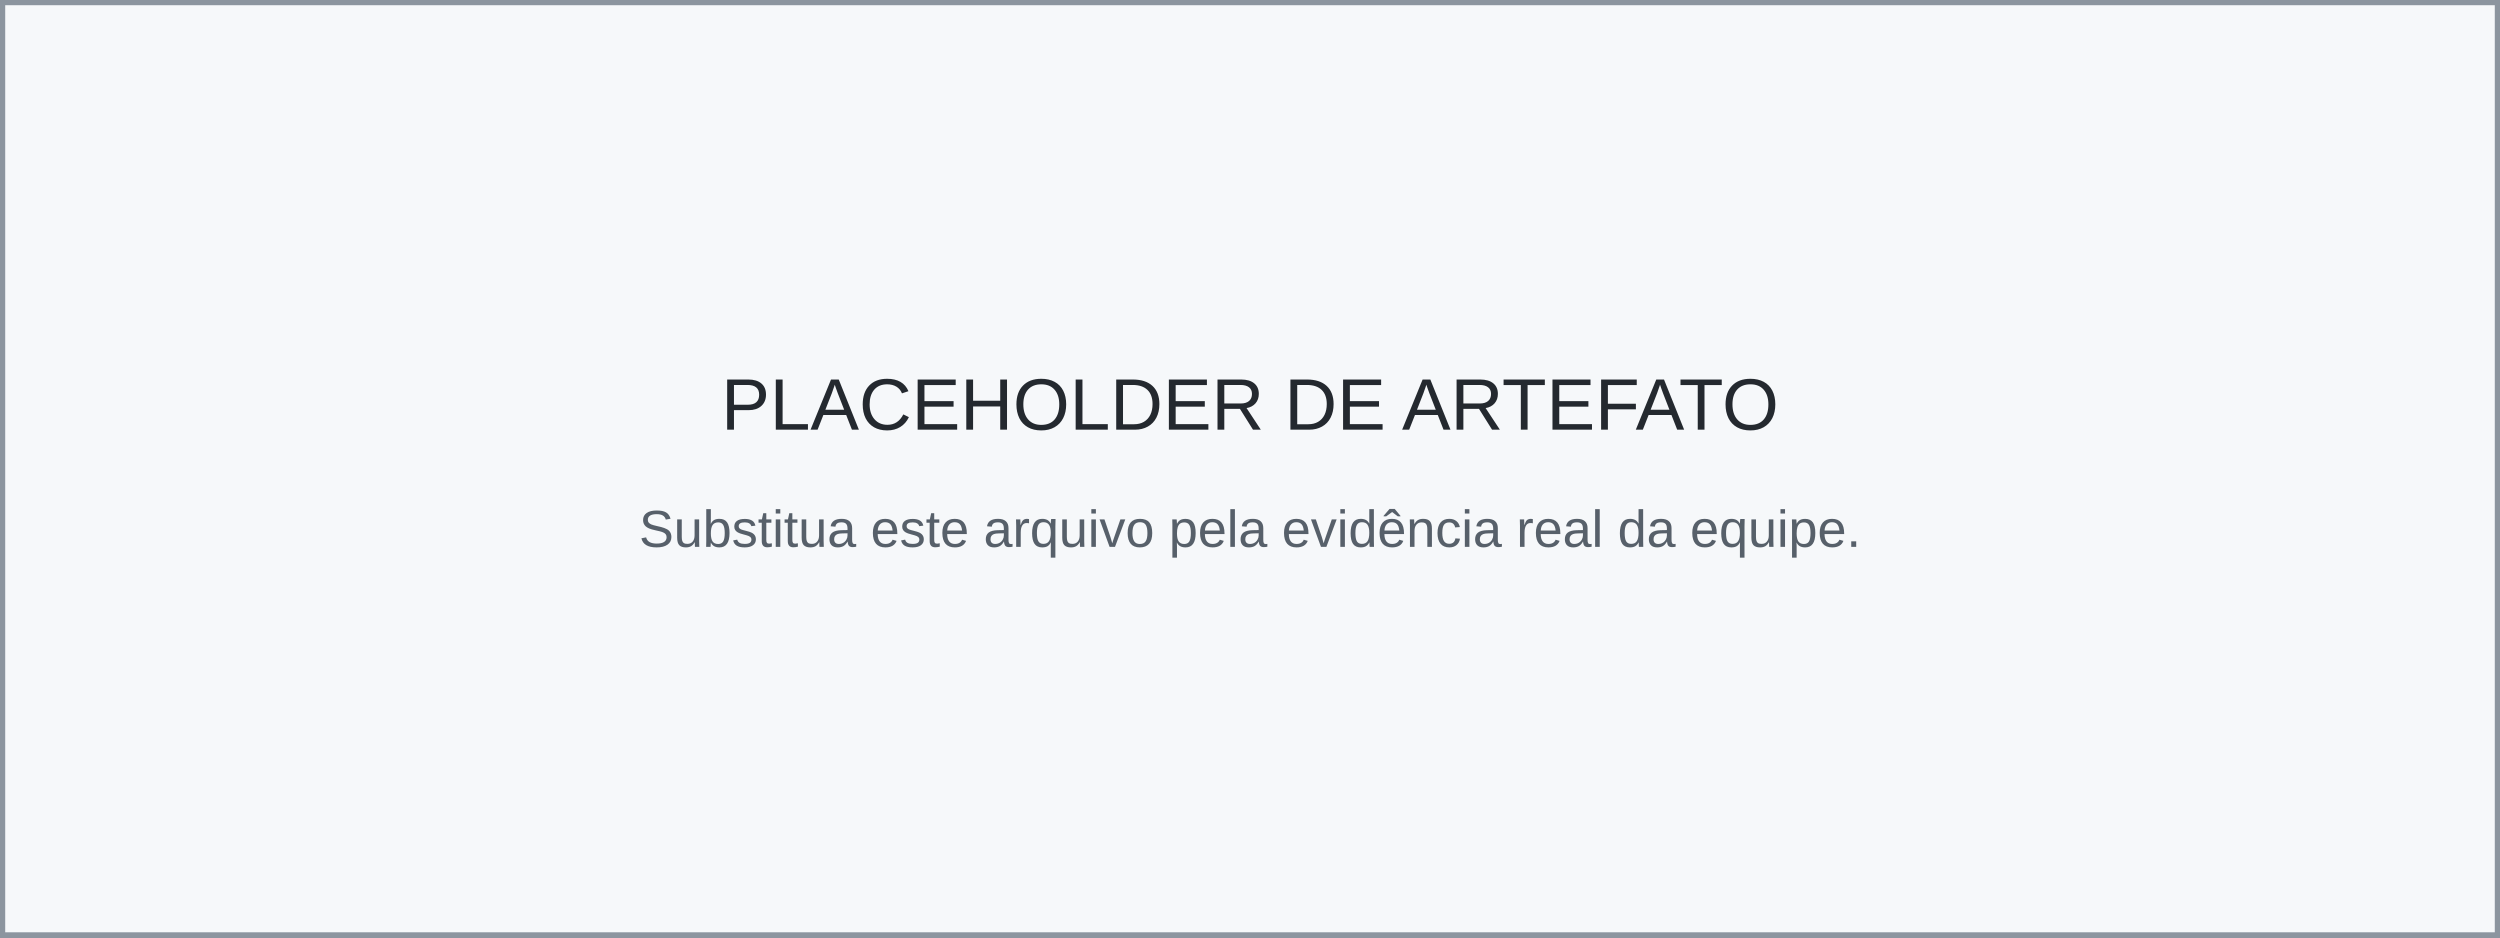
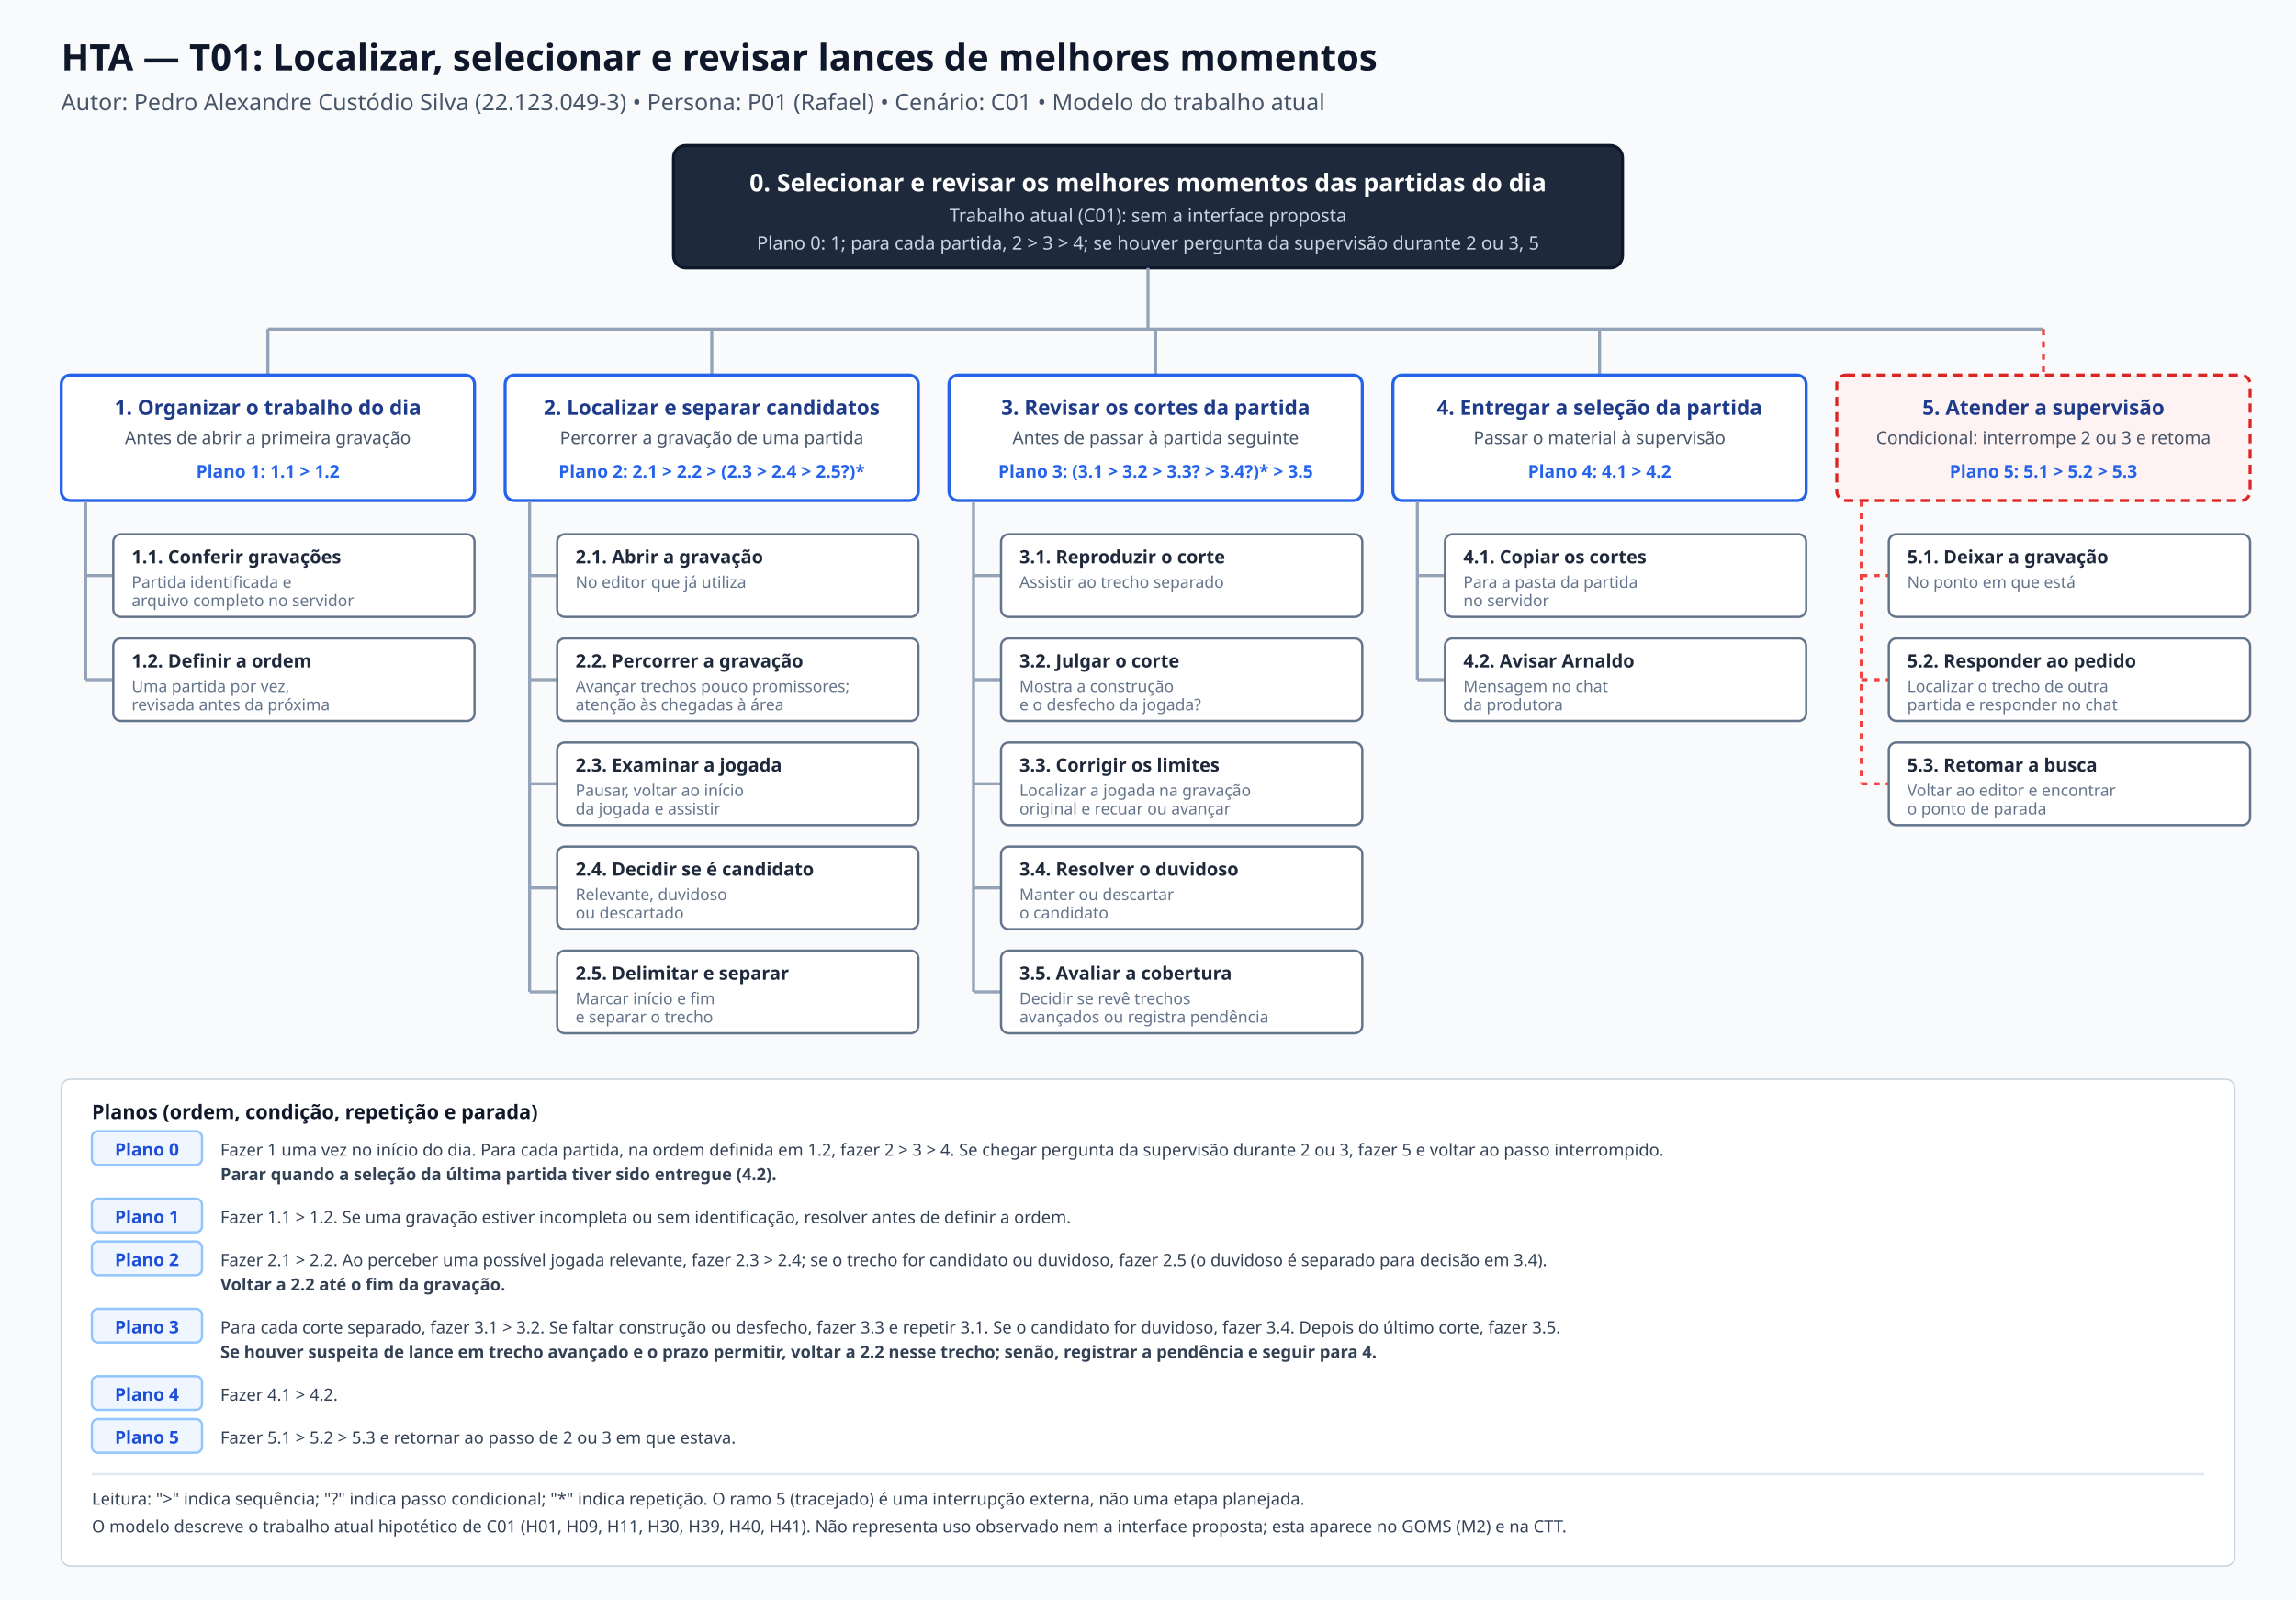
- <svg xmlns="http://www.w3.org/2000/svg" width="960" height="360" viewBox="0 0 960 360">
-   <rect width="100%" height="100%" fill="#f6f8fa" stroke="#8c959f" stroke-width="4" />
-   <text x="480" y="165" text-anchor="middle" font-family="Arial, sans-serif" font-size="28" fill="#24292f">PLACEHOLDER DE ARTEFATO</text>
-   <text x="480" y="210" text-anchor="middle" font-family="Arial, sans-serif" font-size="20" fill="#57606a">Substitua este arquivo pela evidência real da equipe.</text>
+ <svg xmlns="http://www.w3.org/2000/svg" width="1500" height="1045" viewBox="0 0 1500 1045" role="img" aria-labelledby="title desc">
+   <defs>
+     <style>
+       .bg { fill: #f8fafc; }
+       .title { font-family: 'Segoe UI', system-ui, -apple-system, sans-serif; font-size: 24px; font-weight: 700; fill: #0f172a; }
+       .subtitle { font-family: 'Segoe UI', system-ui, -apple-system, sans-serif; font-size: 15px; fill: #475569; }
+       .node-root { fill: #1e293b; stroke: #0f172a; stroke-width: 2; }
+       .node-root-txt { font-family: 'Segoe UI', system-ui, -apple-system, sans-serif; font-size: 16px; font-weight: 700; fill: #ffffff; text-anchor: middle; }
+       .node-root-sub { font-family: 'Segoe UI', system-ui, -apple-system, sans-serif; font-size: 12px; fill: #cbd5e1; text-anchor: middle; }
+       .node-lvl1 { fill: #ffffff; stroke: #2563eb; stroke-width: 2; }
+       .node-lvl1-alert { fill: #fef2f2; stroke: #dc2626; stroke-width: 2; stroke-dasharray: 6 4; }
+       .node-lvl1-title { font-family: 'Segoe UI', system-ui, -apple-system, sans-serif; font-size: 13.5px; font-weight: 700; fill: #1e3a8a; text-anchor: middle; }
+       .node-lvl1-sub { font-family: 'Segoe UI', system-ui, -apple-system, sans-serif; font-size: 11.5px; fill: #475569; text-anchor: middle; }
+       .node-lvl1-plan { font-family: 'Segoe UI', system-ui, -apple-system, sans-serif; font-size: 11.5px; font-weight: 600; fill: #2563eb; text-anchor: middle; }
+       .node-lvl2 { fill: #ffffff; stroke: #64748b; stroke-width: 1.5; }
+       .node-lvl2-title { font-family: 'Segoe UI', system-ui, -apple-system, sans-serif; font-size: 12px; font-weight: 600; fill: #1e293b; }
+       .node-lvl2-sub { font-family: 'Segoe UI', system-ui, -apple-system, sans-serif; font-size: 10.5px; fill: #64748b; }
+       .line { stroke: #94a3b8; stroke-width: 2; fill: none; }
+       .line-alert { stroke: #ef4444; stroke-width: 2; stroke-dasharray: 4 4; fill: none; }
+       .legend-box { fill: #ffffff; stroke: #cbd5e1; stroke-width: 1; }
+       .legend-head { font-family: 'Segoe UI', system-ui, -apple-system, sans-serif; font-size: 13px; font-weight: 700; fill: #0f172a; }
+       .legend-txt { font-family: 'Segoe UI', system-ui, -apple-system, sans-serif; font-size: 11px; fill: #334155; }
+       .plan-box { fill: #eff6ff; stroke: #93c5fd; stroke-width: 1.5; }
+       .plan-txt { font-family: 'Segoe UI', system-ui, -apple-system, sans-serif; font-size: 11.5px; font-weight: 600; fill: #1d4ed8; text-anchor: middle; }
+     </style>
+   </defs>
+   <rect width="1500" height="1045" class="bg" />
+   <text x="40" y="46" class="title">HTA — T01: Localizar, selecionar e revisar lances de melhores momentos</text>
+   <text x="40" y="72" class="subtitle">Autor: Pedro Alexandre Custódio Silva (22.123.049-3) • Persona: P01 (Rafael) • Cenário: C01 • Modelo do trabalho atual</text>
+   <g transform="translate(440.0, 95)">
+     <rect width="620" height="80" rx="8" class="node-root" />
+     <text x="310.0" y="30" class="node-root-txt">0. Selecionar e revisar os melhores momentos das partidas do dia</text>
+     <text x="310.0" y="50" class="node-root-sub">Trabalho atual (C01): sem a interface proposta</text>
+     <text x="310.0" y="68" class="node-root-sub" fill="#93c5fd">Plano 0: 1; para cada partida, 2 &gt; 3 &gt; 4; se houver pergunta da supervisão durante 2 ou 3, 5</text>
+   </g>
+   <path d="M 750.0 175 L 750.0 215" class="line" />
+   <path d="M 175.0 215 L 1335.0 215" class="line" />
+   <path d="M 175.0 215 L 175.0 245" class="line" />
+   <path d="M 465.0 215 L 465.0 245" class="line" />
+   <path d="M 755.0 215 L 755.0 245" class="line" />
+   <path d="M 1045.0 215 L 1045.0 245" class="line" />
+   <path d="M 1335.0 215 L 1335.0 245" class="line-alert" />
+   <g transform="translate(40, 245)">
+     <rect width="270" height="82" rx="6" class="node-lvl1" />
+     <text x="135.0" y="26" class="node-lvl1-title">1. Organizar o trabalho do dia</text>
+     <text x="135.0" y="45" class="node-lvl1-sub">Antes de abrir a primeira gravação</text>
+     <text x="135.0" y="67" class="node-lvl1-plan">Plano 1: 1.1 &gt; 1.2</text>
+   </g>
+   <path d="M 56 376.0 L 74 376.0" class="line" />
+   <g transform="translate(74, 349)">
+     <rect width="236" height="54" rx="5" class="node-lvl2" />
+     <text x="12" y="19" class="node-lvl2-title">1.1. Conferir gravações</text>
+     <text x="12" y="35" class="node-lvl2-sub">Partida identificada e</text>
+     <text x="12" y="47" class="node-lvl2-sub">arquivo completo no servidor</text>
+   </g>
+   <path d="M 56 444.0 L 74 444.0" class="line" />
+   <g transform="translate(74, 417)">
+     <rect width="236" height="54" rx="5" class="node-lvl2" />
+     <text x="12" y="19" class="node-lvl2-title">1.2. Definir a ordem</text>
+     <text x="12" y="35" class="node-lvl2-sub">Uma partida por vez,</text>
+     <text x="12" y="47" class="node-lvl2-sub">revisada antes da próxima</text>
+   </g>
+   <path d="M 56 327 L 56 444.0" class="line" />
+   <g transform="translate(330, 245)">
+     <rect width="270" height="82" rx="6" class="node-lvl1" />
+     <text x="135.0" y="26" class="node-lvl1-title">2. Localizar e separar candidatos</text>
+     <text x="135.0" y="45" class="node-lvl1-sub">Percorrer a gravação de uma partida</text>
+     <text x="135.0" y="67" class="node-lvl1-plan">Plano 2: 2.1 &gt; 2.2 &gt; (2.3 &gt; 2.4 &gt; 2.5?)*</text>
+   </g>
+   <path d="M 346 376.0 L 364 376.0" class="line" />
+   <g transform="translate(364, 349)">
+     <rect width="236" height="54" rx="5" class="node-lvl2" />
+     <text x="12" y="19" class="node-lvl2-title">2.1. Abrir a gravação</text>
+     <text x="12" y="35" class="node-lvl2-sub">No editor que já utiliza</text>
+   </g>
+   <path d="M 346 444.0 L 364 444.0" class="line" />
+   <g transform="translate(364, 417)">
+     <rect width="236" height="54" rx="5" class="node-lvl2" />
+     <text x="12" y="19" class="node-lvl2-title">2.2. Percorrer a gravação</text>
+     <text x="12" y="35" class="node-lvl2-sub">Avançar trechos pouco promissores;</text>
+     <text x="12" y="47" class="node-lvl2-sub">atenção às chegadas à área</text>
+   </g>
+   <path d="M 346 512.0 L 364 512.0" class="line" />
+   <g transform="translate(364, 485)">
+     <rect width="236" height="54" rx="5" class="node-lvl2" />
+     <text x="12" y="19" class="node-lvl2-title">2.3. Examinar a jogada</text>
+     <text x="12" y="35" class="node-lvl2-sub">Pausar, voltar ao início</text>
+     <text x="12" y="47" class="node-lvl2-sub">da jogada e assistir</text>
+   </g>
+   <path d="M 346 580.0 L 364 580.0" class="line" />
+   <g transform="translate(364, 553)">
+     <rect width="236" height="54" rx="5" class="node-lvl2" />
+     <text x="12" y="19" class="node-lvl2-title">2.4. Decidir se é candidato</text>
+     <text x="12" y="35" class="node-lvl2-sub">Relevante, duvidoso</text>
+     <text x="12" y="47" class="node-lvl2-sub">ou descartado</text>
+   </g>
+   <path d="M 346 648.0 L 364 648.0" class="line" />
+   <g transform="translate(364, 621)">
+     <rect width="236" height="54" rx="5" class="node-lvl2" />
+     <text x="12" y="19" class="node-lvl2-title">2.5. Delimitar e separar</text>
+     <text x="12" y="35" class="node-lvl2-sub">Marcar início e fim</text>
+     <text x="12" y="47" class="node-lvl2-sub">e separar o trecho</text>
+   </g>
+   <path d="M 346 327 L 346 648.0" class="line" />
+   <g transform="translate(620, 245)">
+     <rect width="270" height="82" rx="6" class="node-lvl1" />
+     <text x="135.0" y="26" class="node-lvl1-title">3. Revisar os cortes da partida</text>
+     <text x="135.0" y="45" class="node-lvl1-sub">Antes de passar à partida seguinte</text>
+     <text x="135.0" y="67" class="node-lvl1-plan">Plano 3: (3.1 &gt; 3.2 &gt; 3.3? &gt; 3.4?)* &gt; 3.5</text>
+   </g>
+   <path d="M 636 376.0 L 654 376.0" class="line" />
+   <g transform="translate(654, 349)">
+     <rect width="236" height="54" rx="5" class="node-lvl2" />
+     <text x="12" y="19" class="node-lvl2-title">3.1. Reproduzir o corte</text>
+     <text x="12" y="35" class="node-lvl2-sub">Assistir ao trecho separado</text>
+   </g>
+   <path d="M 636 444.0 L 654 444.0" class="line" />
+   <g transform="translate(654, 417)">
+     <rect width="236" height="54" rx="5" class="node-lvl2" />
+     <text x="12" y="19" class="node-lvl2-title">3.2. Julgar o corte</text>
+     <text x="12" y="35" class="node-lvl2-sub">Mostra a construção</text>
+     <text x="12" y="47" class="node-lvl2-sub">e o desfecho da jogada?</text>
+   </g>
+   <path d="M 636 512.0 L 654 512.0" class="line" />
+   <g transform="translate(654, 485)">
+     <rect width="236" height="54" rx="5" class="node-lvl2" />
+     <text x="12" y="19" class="node-lvl2-title">3.3. Corrigir os limites</text>
+     <text x="12" y="35" class="node-lvl2-sub">Localizar a jogada na gravação</text>
+     <text x="12" y="47" class="node-lvl2-sub">original e recuar ou avançar</text>
+   </g>
+   <path d="M 636 580.0 L 654 580.0" class="line" />
+   <g transform="translate(654, 553)">
+     <rect width="236" height="54" rx="5" class="node-lvl2" />
+     <text x="12" y="19" class="node-lvl2-title">3.4. Resolver o duvidoso</text>
+     <text x="12" y="35" class="node-lvl2-sub">Manter ou descartar</text>
+     <text x="12" y="47" class="node-lvl2-sub">o candidato</text>
+   </g>
+   <path d="M 636 648.0 L 654 648.0" class="line" />
+   <g transform="translate(654, 621)">
+     <rect width="236" height="54" rx="5" class="node-lvl2" />
+     <text x="12" y="19" class="node-lvl2-title">3.5. Avaliar a cobertura</text>
+     <text x="12" y="35" class="node-lvl2-sub">Decidir se revê trechos</text>
+     <text x="12" y="47" class="node-lvl2-sub">avançados ou registra pendência</text>
+   </g>
+   <path d="M 636 327 L 636 648.0" class="line" />
+   <g transform="translate(910, 245)">
+     <rect width="270" height="82" rx="6" class="node-lvl1" />
+     <text x="135.0" y="26" class="node-lvl1-title">4. Entregar a seleção da partida</text>
+     <text x="135.0" y="45" class="node-lvl1-sub">Passar o material à supervisão</text>
+     <text x="135.0" y="67" class="node-lvl1-plan">Plano 4: 4.1 &gt; 4.2</text>
+   </g>
+   <path d="M 926 376.0 L 944 376.0" class="line" />
+   <g transform="translate(944, 349)">
+     <rect width="236" height="54" rx="5" class="node-lvl2" />
+     <text x="12" y="19" class="node-lvl2-title">4.1. Copiar os cortes</text>
+     <text x="12" y="35" class="node-lvl2-sub">Para a pasta da partida</text>
+     <text x="12" y="47" class="node-lvl2-sub">no servidor</text>
+   </g>
+   <path d="M 926 444.0 L 944 444.0" class="line" />
+   <g transform="translate(944, 417)">
+     <rect width="236" height="54" rx="5" class="node-lvl2" />
+     <text x="12" y="19" class="node-lvl2-title">4.2. Avisar Arnaldo</text>
+     <text x="12" y="35" class="node-lvl2-sub">Mensagem no chat</text>
+     <text x="12" y="47" class="node-lvl2-sub">da produtora</text>
+   </g>
+   <path d="M 926 327 L 926 444.0" class="line" />
+   <g transform="translate(1200, 245)">
+     <rect width="270" height="82" rx="6" class="node-lvl1-alert" />
+     <text x="135.0" y="26" class="node-lvl1-title" fill="#991b1b">5. Atender a supervisão</text>
+     <text x="135.0" y="45" class="node-lvl1-sub">Condicional: interrompe 2 ou 3 e retoma</text>
+     <text x="135.0" y="67" class="node-lvl1-plan" fill="#b91c1c">Plano 5: 5.1 &gt; 5.2 &gt; 5.3</text>
+   </g>
+   <path d="M 1216 376.0 L 1234 376.0" class="line-alert" />
+   <g transform="translate(1234, 349)">
+     <rect width="236" height="54" rx="5" class="node-lvl2" />
+     <text x="12" y="19" class="node-lvl2-title">5.1. Deixar a gravação</text>
+     <text x="12" y="35" class="node-lvl2-sub">No ponto em que está</text>
+   </g>
+   <path d="M 1216 444.0 L 1234 444.0" class="line-alert" />
+   <g transform="translate(1234, 417)">
+     <rect width="236" height="54" rx="5" class="node-lvl2" />
+     <text x="12" y="19" class="node-lvl2-title">5.2. Responder ao pedido</text>
+     <text x="12" y="35" class="node-lvl2-sub">Localizar o trecho de outra</text>
+     <text x="12" y="47" class="node-lvl2-sub">partida e responder no chat</text>
+   </g>
+   <path d="M 1216 512.0 L 1234 512.0" class="line-alert" />
+   <g transform="translate(1234, 485)">
+     <rect width="236" height="54" rx="5" class="node-lvl2" />
+     <text x="12" y="19" class="node-lvl2-title">5.3. Retomar a busca</text>
+     <text x="12" y="35" class="node-lvl2-sub">Voltar ao editor e encontrar</text>
+     <text x="12" y="47" class="node-lvl2-sub">o ponto de parada</text>
+   </g>
+   <path d="M 1216 327 L 1216 512.0" class="line-alert" />
+   <g transform="translate(40, 705)">
+     <rect width="1420" height="318" rx="6" class="legend-box" />
+     <text x="20" y="26" class="legend-head">Planos (ordem, condição, repetição e parada)</text>
+     <rect x="20" y="34" width="72" height="22" rx="4" class="plan-box" />
+     <text x="56" y="50" class="plan-txt">Plano 0</text>
+     <text x="104" y="50" class="legend-txt">Fazer 1 uma vez no início do dia. Para cada partida, na ordem definida em 1.2, fazer 2 &gt; 3 &gt; 4. Se chegar pergunta da supervisão durante 2 ou 3, fazer 5 e voltar ao passo interrompido.</text>
+     <text x="104" y="66" class="legend-txt" font-weight="600">Parar quando a seleção da última partida tiver sido entregue (4.2).</text>
+     <rect x="20" y="78" width="72" height="22" rx="4" class="plan-box" />
+     <text x="56" y="94" class="plan-txt">Plano 1</text>
+     <text x="104" y="94" class="legend-txt">Fazer 1.1 &gt; 1.2. Se uma gravação estiver incompleta ou sem identificação, resolver antes de definir a ordem.</text>
+     <rect x="20" y="106" width="72" height="22" rx="4" class="plan-box" />
+     <text x="56" y="122" class="plan-txt">Plano 2</text>
+     <text x="104" y="122" class="legend-txt">Fazer 2.1 &gt; 2.2. Ao perceber uma possível jogada relevante, fazer 2.3 &gt; 2.4; se o trecho for candidato ou duvidoso, fazer 2.5 (o duvidoso é separado para decisão em 3.4).</text>
+     <text x="104" y="138" class="legend-txt" font-weight="600">Voltar a 2.2 até o fim da gravação.</text>
+     <rect x="20" y="150" width="72" height="22" rx="4" class="plan-box" />
+     <text x="56" y="166" class="plan-txt">Plano 3</text>
+     <text x="104" y="166" class="legend-txt">Para cada corte separado, fazer 3.1 &gt; 3.2. Se faltar construção ou desfecho, fazer 3.3 e repetir 3.1. Se o candidato for duvidoso, fazer 3.4. Depois do último corte, fazer 3.5.</text>
+     <text x="104" y="182" class="legend-txt" font-weight="600">Se houver suspeita de lance em trecho avançado e o prazo permitir, voltar a 2.2 nesse trecho; senão, registrar a pendência e seguir para 4.</text>
+     <rect x="20" y="194" width="72" height="22" rx="4" class="plan-box" />
+     <text x="56" y="210" class="plan-txt">Plano 4</text>
+     <text x="104" y="210" class="legend-txt">Fazer 4.1 &gt; 4.2.</text>
+     <rect x="20" y="222" width="72" height="22" rx="4" class="plan-box" fill="#fef2f2" stroke="#f87171" />
+     <text x="56" y="238" class="plan-txt" fill="#b91c1c">Plano 5</text>
+     <text x="104" y="238" class="legend-txt">Fazer 5.1 &gt; 5.2 &gt; 5.3 e retornar ao passo de 2 ou 3 em que estava.</text>
+     <line x1="20" y1="258" x2="1400" y2="258" stroke="#e2e8f0" stroke-width="1.5" />
+     <text x="20" y="278" class="legend-txt">Leitura: "&gt;" indica sequência; "?" indica passo condicional; "*" indica repetição. O ramo 5 (tracejado) é uma interrupção externa, não uma etapa planejada.</text>
+     <text x="20" y="296" class="legend-txt">O modelo descreve o trabalho atual hipotético de C01 (H01, H09, H11, H30, H39, H40, H41). Não representa uso observado nem a interface proposta; esta aparece no GOMS (M2) e na CTT.</text>
+   </g>
</svg>
